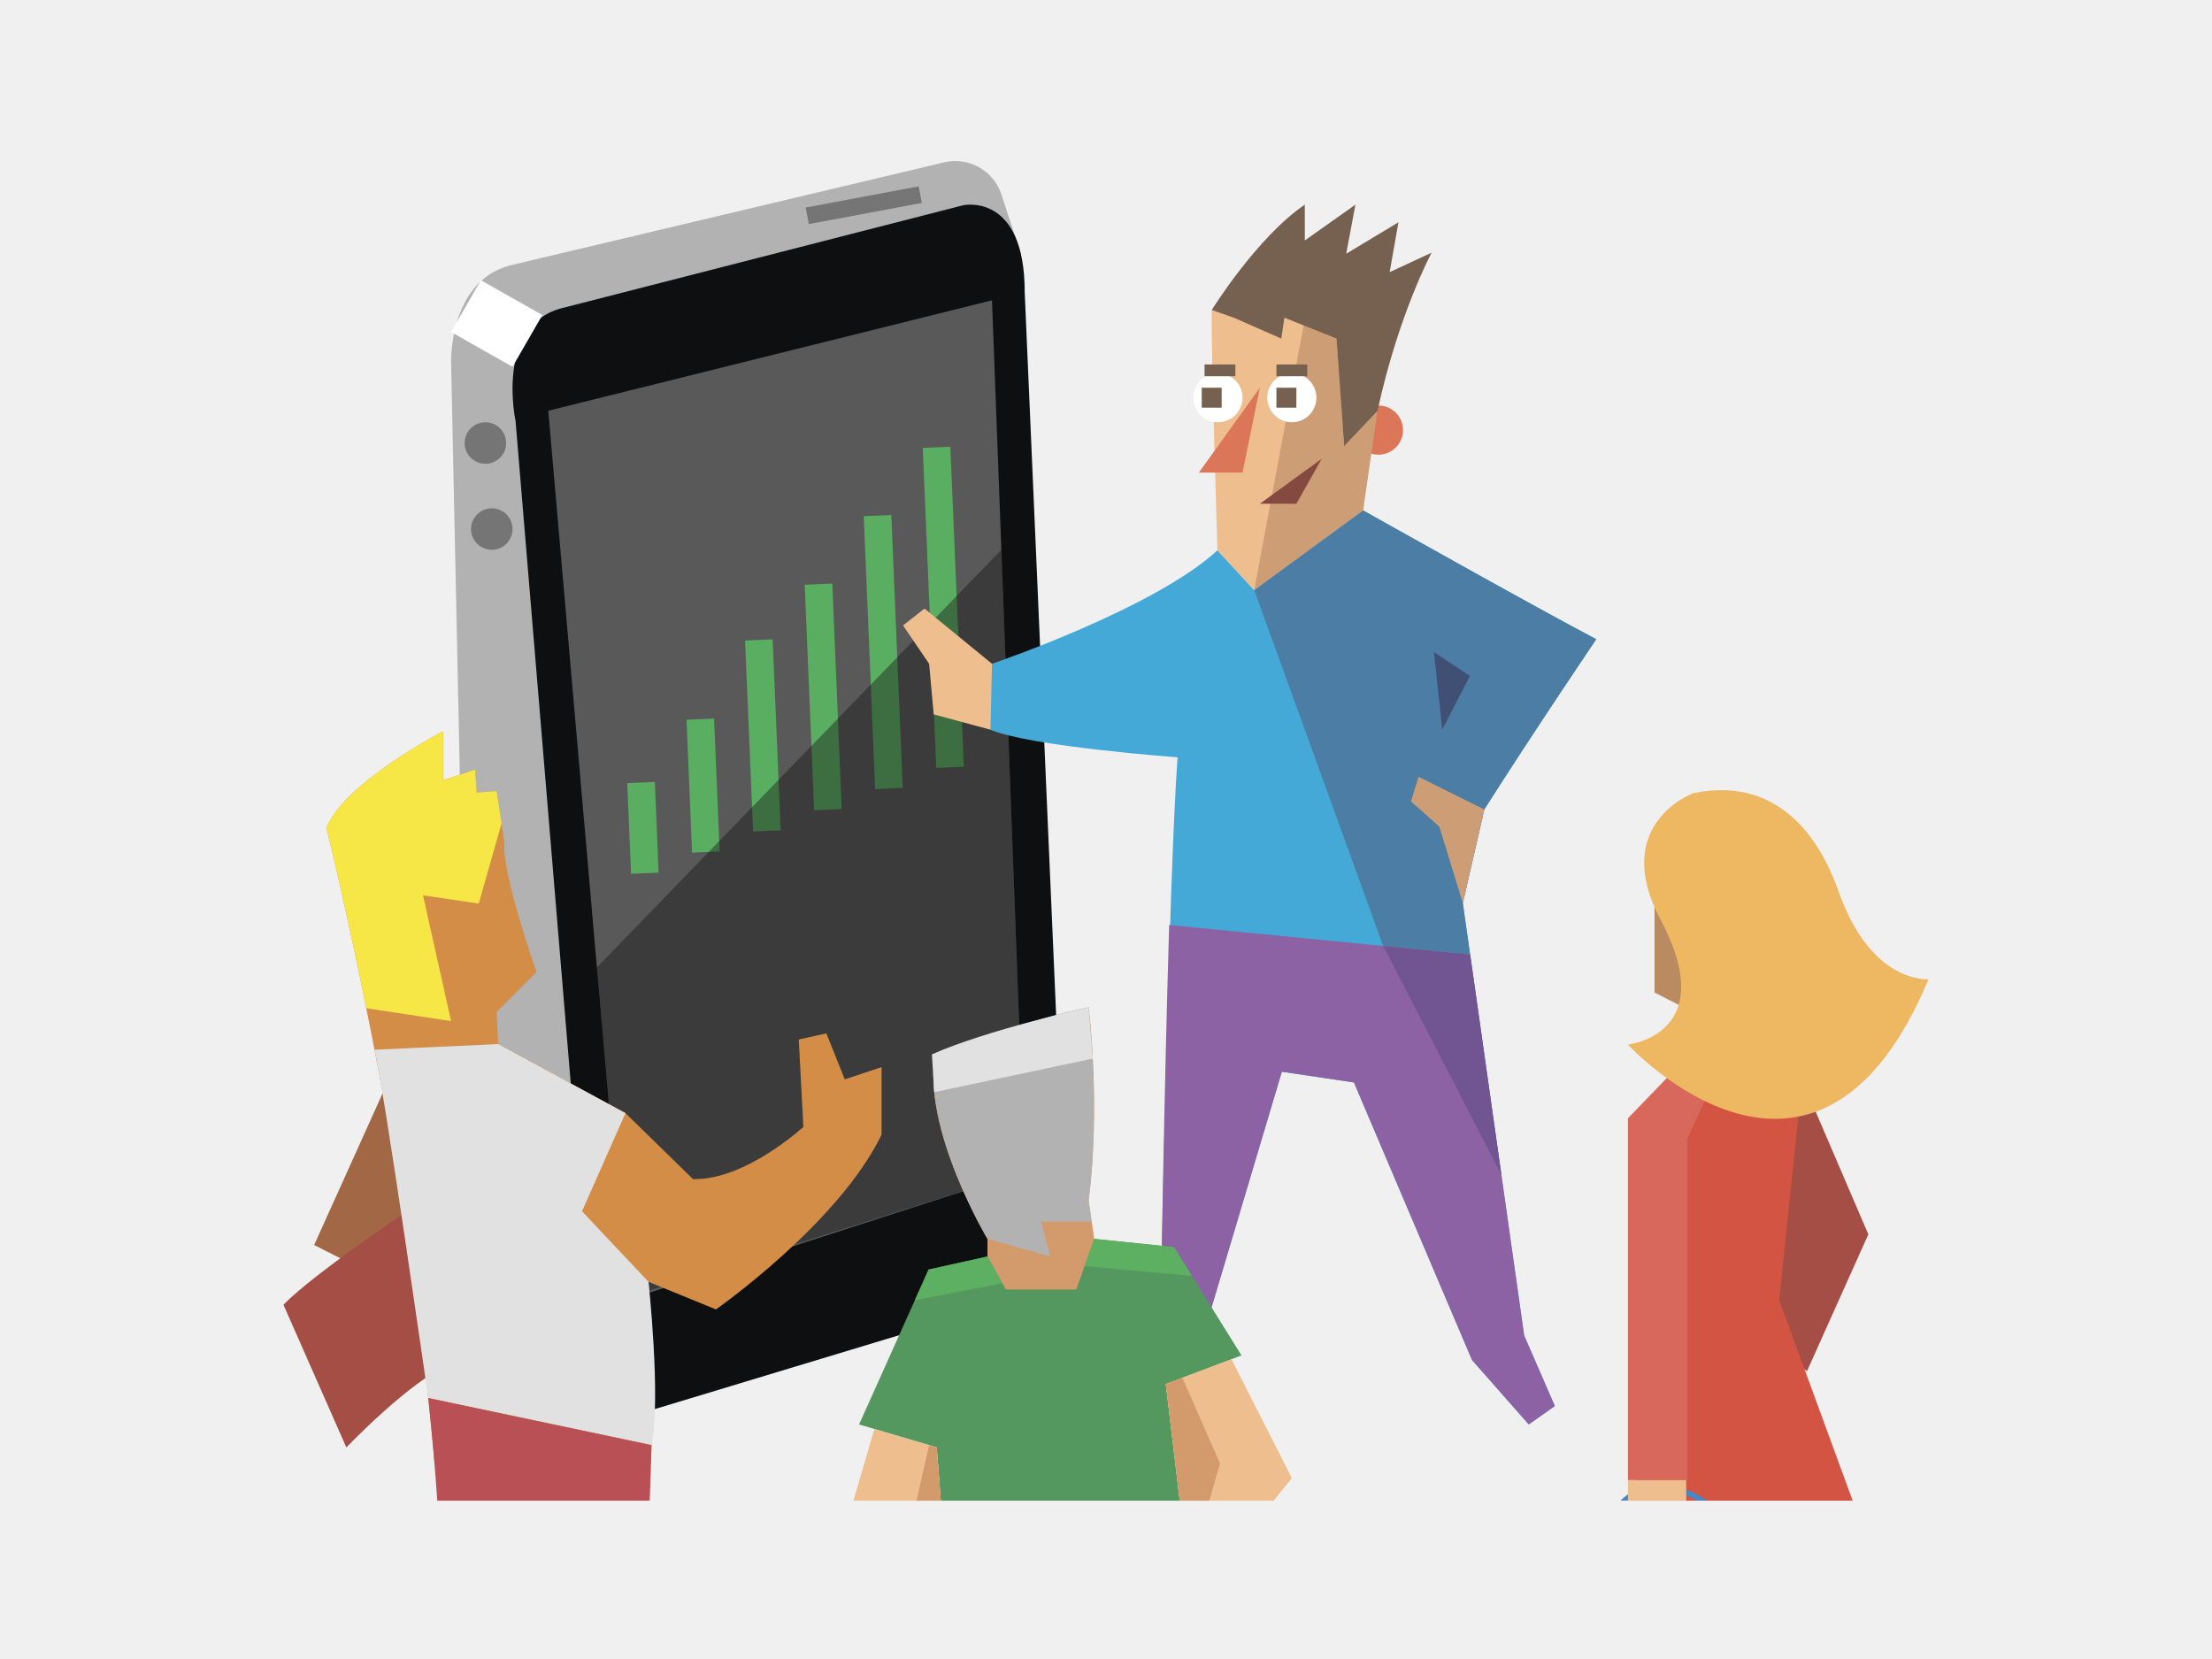
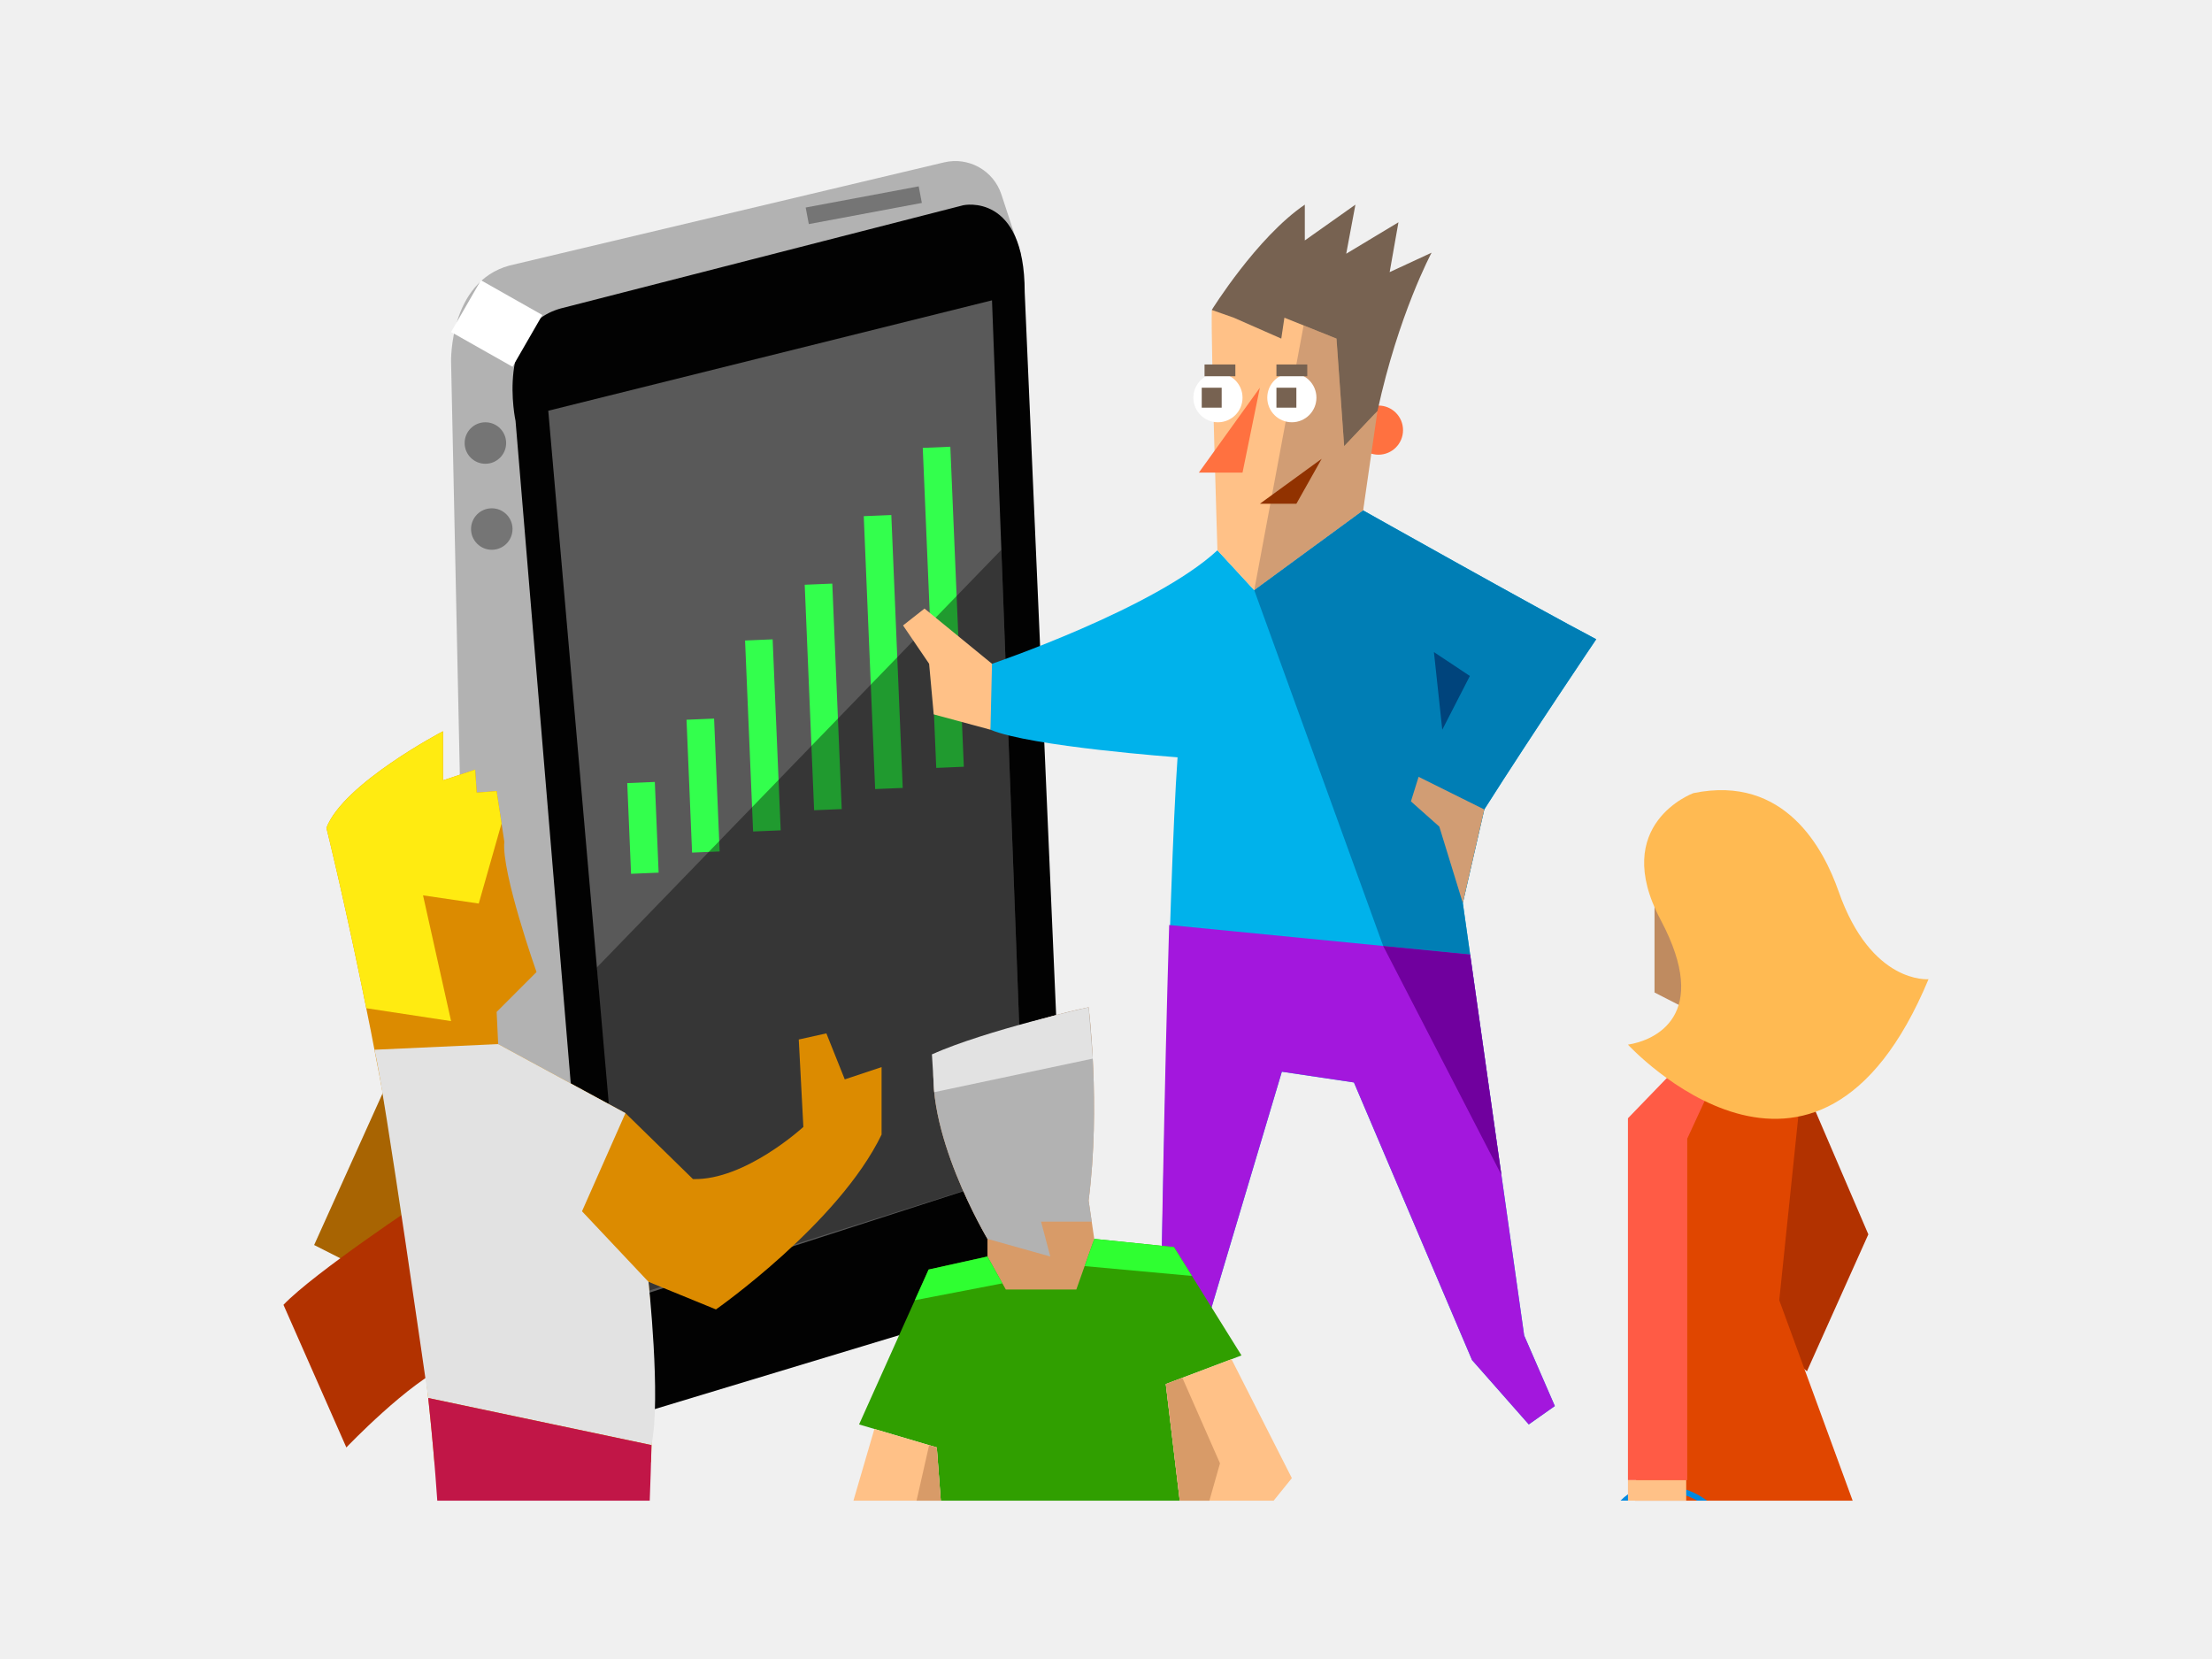
- <svg xmlns="http://www.w3.org/2000/svg" version="1.1" id="Слой_1" x="0px" y="0px" width="400px" height="300px" viewBox="0 0 400 300" enable-background="new 0 0 400 300" xml:space="preserve">
+ <svg xmlns="http://www.w3.org/2000/svg" version="1.1" id="Слой_2" x="0px" y="0px" width="400px" height="300px" viewBox="0 0 400 300" enable-background="new 0 0 400 300" xml:space="preserve">
  <path fill="#B2B2B2" d="M84.539,205.543L81.57,65.401c0,0-0.359-14.421,10.55-17.381l78.601-18.659  c4.436-1.053,8.939,1.468,10.361,5.799l3.512,10.694l3.666,165.235l-89.114,36.789L84.539,205.543z" />
-   <path fill="#0E0F10" d="M103.951,204.802L93.228,76.122c0,0-3.697-17.008,8.135-20.336l72.846-18.676c0,0,11.09-2.4,11.09,15.717  l7.029,161.634l-2.404,18.72l-80.703,24.404L103.951,204.802z" />
+   <path fill="#020202" d="M103.951,204.802L93.228,76.122c0,0-3.697-17.008,8.135-20.336l72.846-18.676c0,0,11.09-2.4,11.09,15.717  l7.029,161.634l-2.404,18.72l-80.703,24.404L103.951,204.802z" />
  <polygon fill="#595959" points="99.144,74.276 179.385,54.309 185.299,211.831 113.193,235.122 " />
-   <rect x="113.768" y="141.503" transform="matrix(0.9991 -0.0419 0.0419 0.9991 -6.1676 5.0002)" fill="#5AAE62" width="4.991" height="16.417" />
-   <rect x="124.645" y="130.043" transform="matrix(0.9991 -0.0417 0.0417 0.9991 -5.8106 5.4224)" fill="#5AAE62" width="4.991" height="24.049" />
-   <rect x="135.463" y="115.699" transform="matrix(0.9991 -0.042 0.042 0.9991 -5.4688 5.9175)" fill="#5AAE62" width="4.993" height="34.568" />
-   <rect x="146.366" y="105.627" transform="matrix(0.9991 -0.0417 0.0417 0.9991 -5.1215 6.3112)" fill="#5AAE62" width="4.993" height="40.813" />
-   <circle fill="#DB7758" cx="249.269" cy="77.78" r="4.445" />
-   <rect x="157.224" y="93.221" transform="matrix(0.9991 -0.0417 0.0417 0.9991 -4.7758 6.7593)" fill="#5AAE62" width="4.991" height="49.393" />
-   <rect x="168.082" y="80.867" transform="matrix(0.9991 -0.0421 0.0421 0.9991 -4.4703 7.2749)" fill="#5AAE62" width="4.991" height="57.921" />
-   <polygon opacity="0.4" fill="#0E0F10" points="107.937,174.941 181.078,99.418 185.299,211.831 111.9,235.122 " />
-   <polygon fill="#A26745" points="70.949,193.8 56.807,225.138 76.496,235.122 " />
-   <path fill="#A44E45" d="M76.496,217.096c0,0-19.689,13.034-25.236,18.858l11.371,25.791c0,0,11.369-11.925,18.58-14.976  L76.496,217.096z" />
-   <path fill="#44A9D7" d="M179.385,120.031c0,0,29.396-9.984,40.768-20.523l6.654,7.211l19.691-14.422  c0,0,31.061,17.472,42.154,23.296c0,0-11.326,16.735-20.246,30.783l-3.883,16.917l11.094,78.206l5.547,12.757l-4.715,3.328  l-10.262-11.647l-21.353-50.196l-13.035-1.941l-14.143,47.423l-7.766-4.437c0,0,1.387-76.82,3.051-99.838  c0,0-26.623-1.941-33.834-4.992C179.107,131.956,177.721,124.468,179.385,120.031z" />
-   <path fill="#8C62A5" d="M209.891,236.786l7.766,4.437l14.143-47.423l13.035,1.941l21.353,50.196l10.262,11.647l4.715-3.328  l-5.547-12.757l-9.772-68.898l-54.422-5.332C210.514,196.959,209.891,236.786,209.891,236.786z" />
-   <path fill="#EFBE8E" d="M220.152,99.509c0,0-1.203-37.994-1.02-43.354c0,0,6.604-9.713,15.293-15.63l0.609,5.001l7.209-3.883  l-0.832,6.24L250.287,44l-0.416,7.626l5.824-2.496c0,0-7.166,15.899-9.197,43.168l-19.691,14.422L220.152,99.509z" />
-   <path fill="#54975F" d="M155.348,257.585l14.053,4.16l0.723,9.623h43.213l-2.521-21.084l13.684-5.179l-12.203-19.595l-14.42-1.482  c0,0-6.076,13.407-19.309,3.189l-10.643,2.357L155.348,257.585z" />
-   <polygon fill="#A44E45" points="325.25,193.85 337.855,223.21 326.752,247.97 317.633,240.177 " />
-   <path fill="#D39A6B" d="M178.566,227.218v-3.189c0,0-11.939-19.967-9.443-33.557c0,0,18.027-6.378,27.732-8.319  c0,0,2.219,17.749,0,34.943l1.02,6.933l-3.238,9.152h-12.756L178.566,227.218z" />
-   <polygon fill="#BA8A61" points="299.189,158.579 299.189,179.475 307.141,183.543 " />
-   <polygon fill="#EFBE8E" points="158.117,258.404 154.326,271.368 170.123,271.368 169.4,261.745 " />
-   <polygon fill="#EFBE8E" points="222.695,245.786 233.609,267.292 230.314,271.368 213.336,271.368 210.814,250.284 " />
-   <polygon fill="#D45443" points="325.812,195.928 321.746,235.122 335.019,271.368 295.703,271.368 298.451,204.434 309.545,192.231   " />
-   <polygon fill="#D8685B" points="302.518,193.8 294.385,202.215 294.385,267.66 305.107,267.66 305.107,205.911 309.545,196.296 " />
-   <path fill="#EEB762" d="M306.217,143.422c0,0-15.162,5.546-5.918,22.923c9.246,17.381-1.109,21.818-5.914,22.559  c0,0,34.017,36.976,54.355-11.834c0,0-10.355,0.979-16.271-15.898C329.848,153.691,322.853,139.999,306.217,143.422z" />
-   <polygon fill="#EFBE8E" points="179.385,120.031 167.182,110.047 163.299,113.098 168.014,120.031 168.846,129.183 179.107,131.956   " />
+   <rect x="113.768" y="141.503" transform="matrix(0.9991 -0.0419 0.0419 0.9991 -6.1676 5.0002)" fill="#33FF4D" width="4.991" height="16.417" />
+   <rect x="124.645" y="130.043" transform="matrix(0.9991 -0.0417 0.0417 0.9991 -5.8106 5.4224)" fill="#33FF4D" width="4.991" height="24.049" />
+   <rect x="135.463" y="115.699" transform="matrix(0.9991 -0.042 0.042 0.9991 -5.4688 5.9175)" fill="#33FF4D" width="4.993" height="34.568" />
+   <rect x="146.366" y="105.627" transform="matrix(0.9991 -0.0417 0.0417 0.9991 -5.1215 6.3112)" fill="#33FF4D" width="4.993" height="40.813" />
+   <circle fill="#FF7140" cx="249.269" cy="77.78" r="4.445" />
+   <rect x="157.224" y="93.221" transform="matrix(0.9991 -0.0417 0.0417 0.9991 -4.7758 6.7593)" fill="#33FF4D" width="4.991" height="49.393" />
+   <rect x="168.082" y="80.867" transform="matrix(0.9991 -0.0421 0.0421 0.9991 -4.4703 7.2749)" fill="#33FF4D" width="4.991" height="57.921" />
+   <polygon opacity="0.4" fill="#020202" points="107.937,174.941 181.078,99.418 185.299,211.831 111.9,235.122 " />
+   <polygon fill="#A86402" points="70.949,193.8 56.807,225.138 76.496,235.122 " />
+   <path fill="#B23200" d="M76.496,217.096c0,0-19.689,13.034-25.236,18.858l11.371,25.791c0,0,11.369-11.925,18.58-14.976  L76.496,217.096z" />
+   <path fill="#00B2EB" d="M179.385,120.031c0,0,29.396-9.984,40.768-20.523l6.654,7.211l19.691-14.422  c0,0,31.061,17.472,42.154,23.296c0,0-11.326,16.735-20.246,30.783l-3.883,16.917l11.094,78.206l5.547,12.757l-4.715,3.328  l-10.262-11.647l-21.353-50.196l-13.035-1.941l-14.143,47.423l-7.766-4.437c0,0,1.387-76.82,3.051-99.838  c0,0-26.623-1.941-33.834-4.992C179.107,131.956,177.721,124.468,179.385,120.031z" />
+   <path fill="#A317DD" d="M209.891,236.786l7.766,4.437l14.143-47.423l13.035,1.941l21.353,50.196l10.262,11.647l4.715-3.328  l-5.547-12.757l-9.772-68.898l-54.422-5.332C210.514,196.959,209.891,236.786,209.891,236.786z" />
+   <path fill="#FFC187" d="M220.152,99.509c0,0-1.203-37.994-1.02-43.354c0,0,6.604-9.713,15.293-15.63l0.609,5.001l7.209-3.883  l-0.832,6.24L250.287,44l-0.416,7.626l5.824-2.496c0,0-7.166,15.899-9.197,43.168l-19.691,14.422L220.152,99.509z" />
+   <path fill="#309F00" d="M155.348,257.585l14.053,4.16l0.723,9.623h43.213l-2.521-21.084l13.684-5.179l-12.203-19.595l-14.42-1.482  c0,0-6.076,13.407-19.309,3.189l-10.643,2.357L155.348,257.585z" />
+   <polygon fill="#B23200" points="325.25,193.85 337.855,223.21 326.752,247.97 317.633,240.177 " />
+   <path fill="#D89B68" d="M178.566,227.218v-3.189c0,0-11.939-19.967-9.443-33.557c0,0,18.027-6.378,27.732-8.319  c0,0,2.219,17.749,0,34.943l1.02,6.933l-3.238,9.152h-12.756L178.566,227.218z" />
+   <polygon fill="#BF8B60" points="299.189,158.579 299.189,179.475 307.141,183.543 " />
+   <polygon fill="#FFC187" points="158.117,258.404 154.326,271.368 170.123,271.368 169.4,261.745 " />
+   <polygon fill="#FFC187" points="222.695,245.786 233.609,267.292 230.314,271.368 213.336,271.368 210.814,250.284 " />
+   <polygon fill="#E04600" points="325.812,195.928 321.746,235.122 335.019,271.368 295.703,271.368 298.451,204.434 309.545,192.231   " />
+   <polygon fill="#FF5B45" points="302.518,193.8 294.385,202.215 294.385,267.66 305.107,267.66 305.107,205.911 309.545,196.296 " />
+   <path fill="#FFBA52" d="M306.217,143.422c0,0-15.162,5.546-5.918,22.923c9.246,17.381-1.109,21.818-5.914,22.559  c0,0,34.017,36.976,54.355-11.834c0,0-10.355,0.979-16.271-15.898C329.848,153.691,322.853,139.999,306.217,143.422z" />
+   <polygon fill="#FFC187" points="179.385,120.031 167.182,110.047 163.299,113.098 168.014,120.031 168.846,129.183 179.107,131.956   " />
  <path fill="#FFFFFF" d="M224.689,71.915c0,2.457-1.99,4.445-4.447,4.445c-2.451,0-4.443-1.988-4.443-4.445  c0-2.453,1.992-4.444,4.443-4.444C222.699,67.471,224.689,69.462,224.689,71.915z" />
-   <polygon fill="#CD9D76" points="226.807,106.72 235.736,58.844 241.68,61.229 243.066,80.681 249.092,74.307 246.498,92.298 " />
+   <polygon fill="#D19D74" points="226.807,106.72 235.736,58.844 241.68,61.229 243.066,80.681 249.092,74.307 246.498,92.298 " />
  <circle fill="#FFFFFF" cx="233.608" cy="71.915" r="4.444" />
  <circle fill="#757575" cx="87.773" cy="80.113" r="3.752" />
  <circle fill="#757575" cx="88.931" cy="95.667" r="3.751" />
  <polygon fill="#757575" points="166.697,36.696 146.258,40.524 145.693,37.526 166.133,33.697 " />
-   <path fill="#D48D46" d="M152.762,195.186l-3.328-8.319l-4.992,1.108l0.832,15.809c0,0-10.539,9.706-19.967,9.429l-12.203-11.925  l-23.018-12.48l-0.277-5.823l7.209-7.211c0,0-6.377-18.026-5.822-23.572l-1.387-9.152l-3.605,0.277l-0.277-4.159l-5.824,1.941  v-8.875c0,0-18.025,9.43-21.076,17.472c0,0,14.838,59.36,19.533,114.697h39.172c0.34-11.761,0.35-23.836-0.467-32.608l12.201,4.992  c0,0,22.188-15.531,29.951-31.615v-12.203L152.762,195.186z" />
-   <path fill="#766151" d="M251.295,49.208l1.59-9.013l-9.445,5.686l1.662-8.875l-9.15,6.472v-6.472  c-8.691,5.917-16.826,19.043-16.826,19.043l3.984,1.401l8.586,3.778l0.566-3.778l9.418,3.778l1.387,19.452l6.025-6.374l0.01-0.018  c3.762-17.397,9.773-28.593,9.773-28.593L251.295,49.208z" />
+   <path fill="#DC8B00" d="M152.762,195.186l-3.328-8.319l-4.992,1.108l0.832,15.809c0,0-10.539,9.706-19.967,9.429l-12.203-11.925  l-23.018-12.48l-0.277-5.823l7.209-7.211c0,0-6.377-18.026-5.822-23.572l-1.387-9.152l-3.605,0.277l-0.277-4.159l-5.824,1.941  v-8.875c0,0-18.025,9.43-21.076,17.472c0,0,14.838,59.36,19.533,114.697h39.172c0.34-11.761,0.35-23.836-0.467-32.608l12.201,4.992  c0,0,22.188-15.531,29.951-31.615v-12.203L152.762,195.186z" />
+   <path fill="#776251" d="M251.295,49.208l1.59-9.013l-9.445,5.686l1.662-8.875l-9.15,6.472v-6.472  c-8.691,5.917-16.826,19.043-16.826,19.043l3.984,1.401l8.586,3.778l0.566-3.778l9.418,3.778l1.387,19.452l6.025-6.374l0.01-0.018  c3.762-17.397,9.773-28.593,9.773-28.593L251.295,49.208z" />
  <polygon fill="#FFFFFF" points="92.682,66.325 81.568,60.035 86.967,50.678 98.078,56.967 " />
  <path fill="#B2B2B2" d="M196.855,182.152c-9.705,1.941-27.732,8.319-27.732,8.319c-2.496,13.59,9.443,33.557,9.443,33.557  l11.357,3.189l-1.664-6.309h9.156l-0.561-3.813C199.074,199.901,196.855,182.152,196.855,182.152z" />
-   <polygon fill="#D39A6B" points="168.014,261.336 165.74,271.368 170.123,271.368 169.4,261.745 " />
-   <path fill="#4986C4" d="M294.617,271.361c1.242-0.992,2.74-1.636,4.549-1.636c0.172,0,0.346,0.006,0.521,0.018  c2.848-0.209,5.229,0.481,7.205,1.618h1.795c-2.689-1.984-5.701-2.861-9.002-2.616c-2.83-0.184-4.994,0.946-6.645,2.616H294.617z" />
-   <polygon fill="#D39A6B" points="213.81,249.15 220.613,264.614 218.697,271.368 213.336,271.368 210.814,250.284 " />
-   <polygon fill="#5DAF61" points="167.924,229.575 178.566,227.218 181.266,232.071 165.432,235.122 " />
-   <polygon fill="#5DAF61" points="197.875,224.028 196.133,228.951 215.545,230.73 212.295,225.511 " />
-   <path fill="#E2E1E2" d="M168.521,190.661l0.42,6.838l28.664-6.069l-0.75-9.277C196.855,182.152,178.228,186.313,168.521,190.661z" />
-   <rect x="294.385" y="267.66" fill="#EFBE8E" width="10.535" height="3.708" />
-   <path fill="#F6E646" d="M89.809,143.049l-3.605,0.277l-0.277-4.159l-5.824,1.941v-8.875c0,0-18.025,9.43-21.076,17.472  c0,0,3.262,13.052,7.209,32.612l0,0l15.334,2.333l-5.072-22.741l10.076,1.48l4.123-14.486L89.809,143.049z" />
-   <path fill="#E2E1E2" d="M67.719,189.826l22.367-1.019l23.018,12.48l-7.859,17.751l12.02,12.755c0,0,2.299,20.964,0.547,29.526  l-40.373-8.515C77.437,252.806,69.484,197.046,67.719,189.826z" />
-   <path fill="#4C7DA5" d="M265.846,172.602l-1.322-9.308l3.883-16.917c8.92-14.048,20.246-30.783,20.246-30.783  c-11.094-5.824-42.154-23.296-42.154-23.296l-19.691,14.422l23.316,64.342L265.846,172.602z" />
-   <polygon fill="#CD9D76" points="264.523,163.294 268.406,146.377 256.527,140.477 255.141,144.915 260.271,149.476 " />
-   <polygon fill="#715592" points="250.123,171.061 271.492,212.429 265.846,172.602 " />
-   <polygon fill="#405075" points="259.301,117.919 260.809,131.956 265.799,122.236 " />
-   <rect x="217.82" y="65.909" fill="#766151" width="5.572" height="2.127" />
-   <rect x="230.82" y="65.909" fill="#766151" width="5.574" height="2.127" />
-   <rect x="217.312" y="70.112" fill="#766151" width="3.606" height="3.605" />
-   <rect x="230.82" y="70.112" fill="#766151" width="3.605" height="3.605" />
-   <polygon fill="#84493F" points="239.002,82.964 234.426,91.098 227.824,91.098 " />
-   <polygon fill="#DB7758" points="227.824,70.112 216.793,85.46 224.689,85.46 " />
-   <path fill="#B85055" d="M117.492,271.368c0.129-3.293,0.24-6.665,0.318-10.048l-40.373-8.515c0.67,6.218,1.217,12.428,1.637,18.563  H117.492z" />
+   <polygon fill="#D89B68" points="168.014,261.336 165.74,271.368 170.123,271.368 169.4,261.745 " />
+   <path fill="#0089E0" d="M294.617,271.361c1.242-0.992,2.74-1.636,4.549-1.636c0.172,0,0.346,0.006,0.521,0.018  c2.848-0.209,5.229,0.481,7.205,1.618h1.795c-2.689-1.984-5.701-2.861-9.002-2.616c-2.83-0.184-4.994,0.946-6.645,2.616H294.617z" />
+   <polygon fill="#D89B68" points="213.81,249.15 220.613,264.614 218.697,271.368 213.336,271.368 210.814,250.284 " />
+   <polygon fill="#2FFF31" points="167.924,229.575 178.566,227.218 181.266,232.071 165.432,235.122 " />
+   <polygon fill="#2FFF31" points="197.875,224.028 196.133,228.951 215.545,230.73 212.295,225.511 " />
+   <path fill="#E2E2E2" d="M168.521,190.661l0.42,6.838l28.664-6.069l-0.75-9.277C196.855,182.152,178.228,186.313,168.521,190.661z" />
+   <rect x="294.385" y="267.66" fill="#FFC187" width="10.535" height="3.708" />
+   <path fill="#FFEB11" d="M89.809,143.049l-3.605,0.277l-0.277-4.159l-5.824,1.941v-8.875c0,0-18.025,9.43-21.076,17.472  c0,0,3.262,13.052,7.209,32.612l0,0l15.334,2.333l-5.072-22.741l10.076,1.48l4.123-14.486L89.809,143.049z" />
+   <path fill="#E2E2E2" d="M67.719,189.826l22.367-1.019l23.018,12.48l-7.859,17.751l12.02,12.755c0,0,2.299,20.964,0.547,29.526  l-40.373-8.515C77.437,252.806,69.484,197.046,67.719,189.826z" />
+   <path fill="#007EB5" d="M265.846,172.602l-1.322-9.308l3.883-16.917c8.92-14.048,20.246-30.783,20.246-30.783  c-11.094-5.824-42.154-23.296-42.154-23.296l-19.691,14.422l23.316,64.342L265.846,172.602z" />
+   <polygon fill="#D19D74" points="264.523,163.294 268.406,146.377 256.527,140.477 255.141,144.915 260.271,149.476 " />
+   <polygon fill="#70009E" points="250.123,171.061 271.492,212.429 265.846,172.602 " />
+   <polygon fill="#00447C" points="259.301,117.919 260.809,131.956 265.799,122.236 " />
+   <rect x="217.82" y="65.909" fill="#776251" width="5.572" height="2.127" />
+   <rect x="230.82" y="65.909" fill="#776251" width="5.574" height="2.127" />
+   <rect x="217.312" y="70.112" fill="#776251" width="3.606" height="3.605" />
+   <rect x="230.82" y="70.112" fill="#776251" width="3.605" height="3.605" />
+   <polygon fill="#913200" points="239.002,82.964 234.426,91.098 227.824,91.098 " />
+   <polygon fill="#FF7140" points="227.824,70.112 216.793,85.46 224.689,85.46 " />
+   <path fill="#C11647" d="M117.492,271.368c0.129-3.293,0.24-6.665,0.318-10.048l-40.373-8.515c0.67,6.218,1.217,12.428,1.637,18.563  H117.492z" />
</svg>
